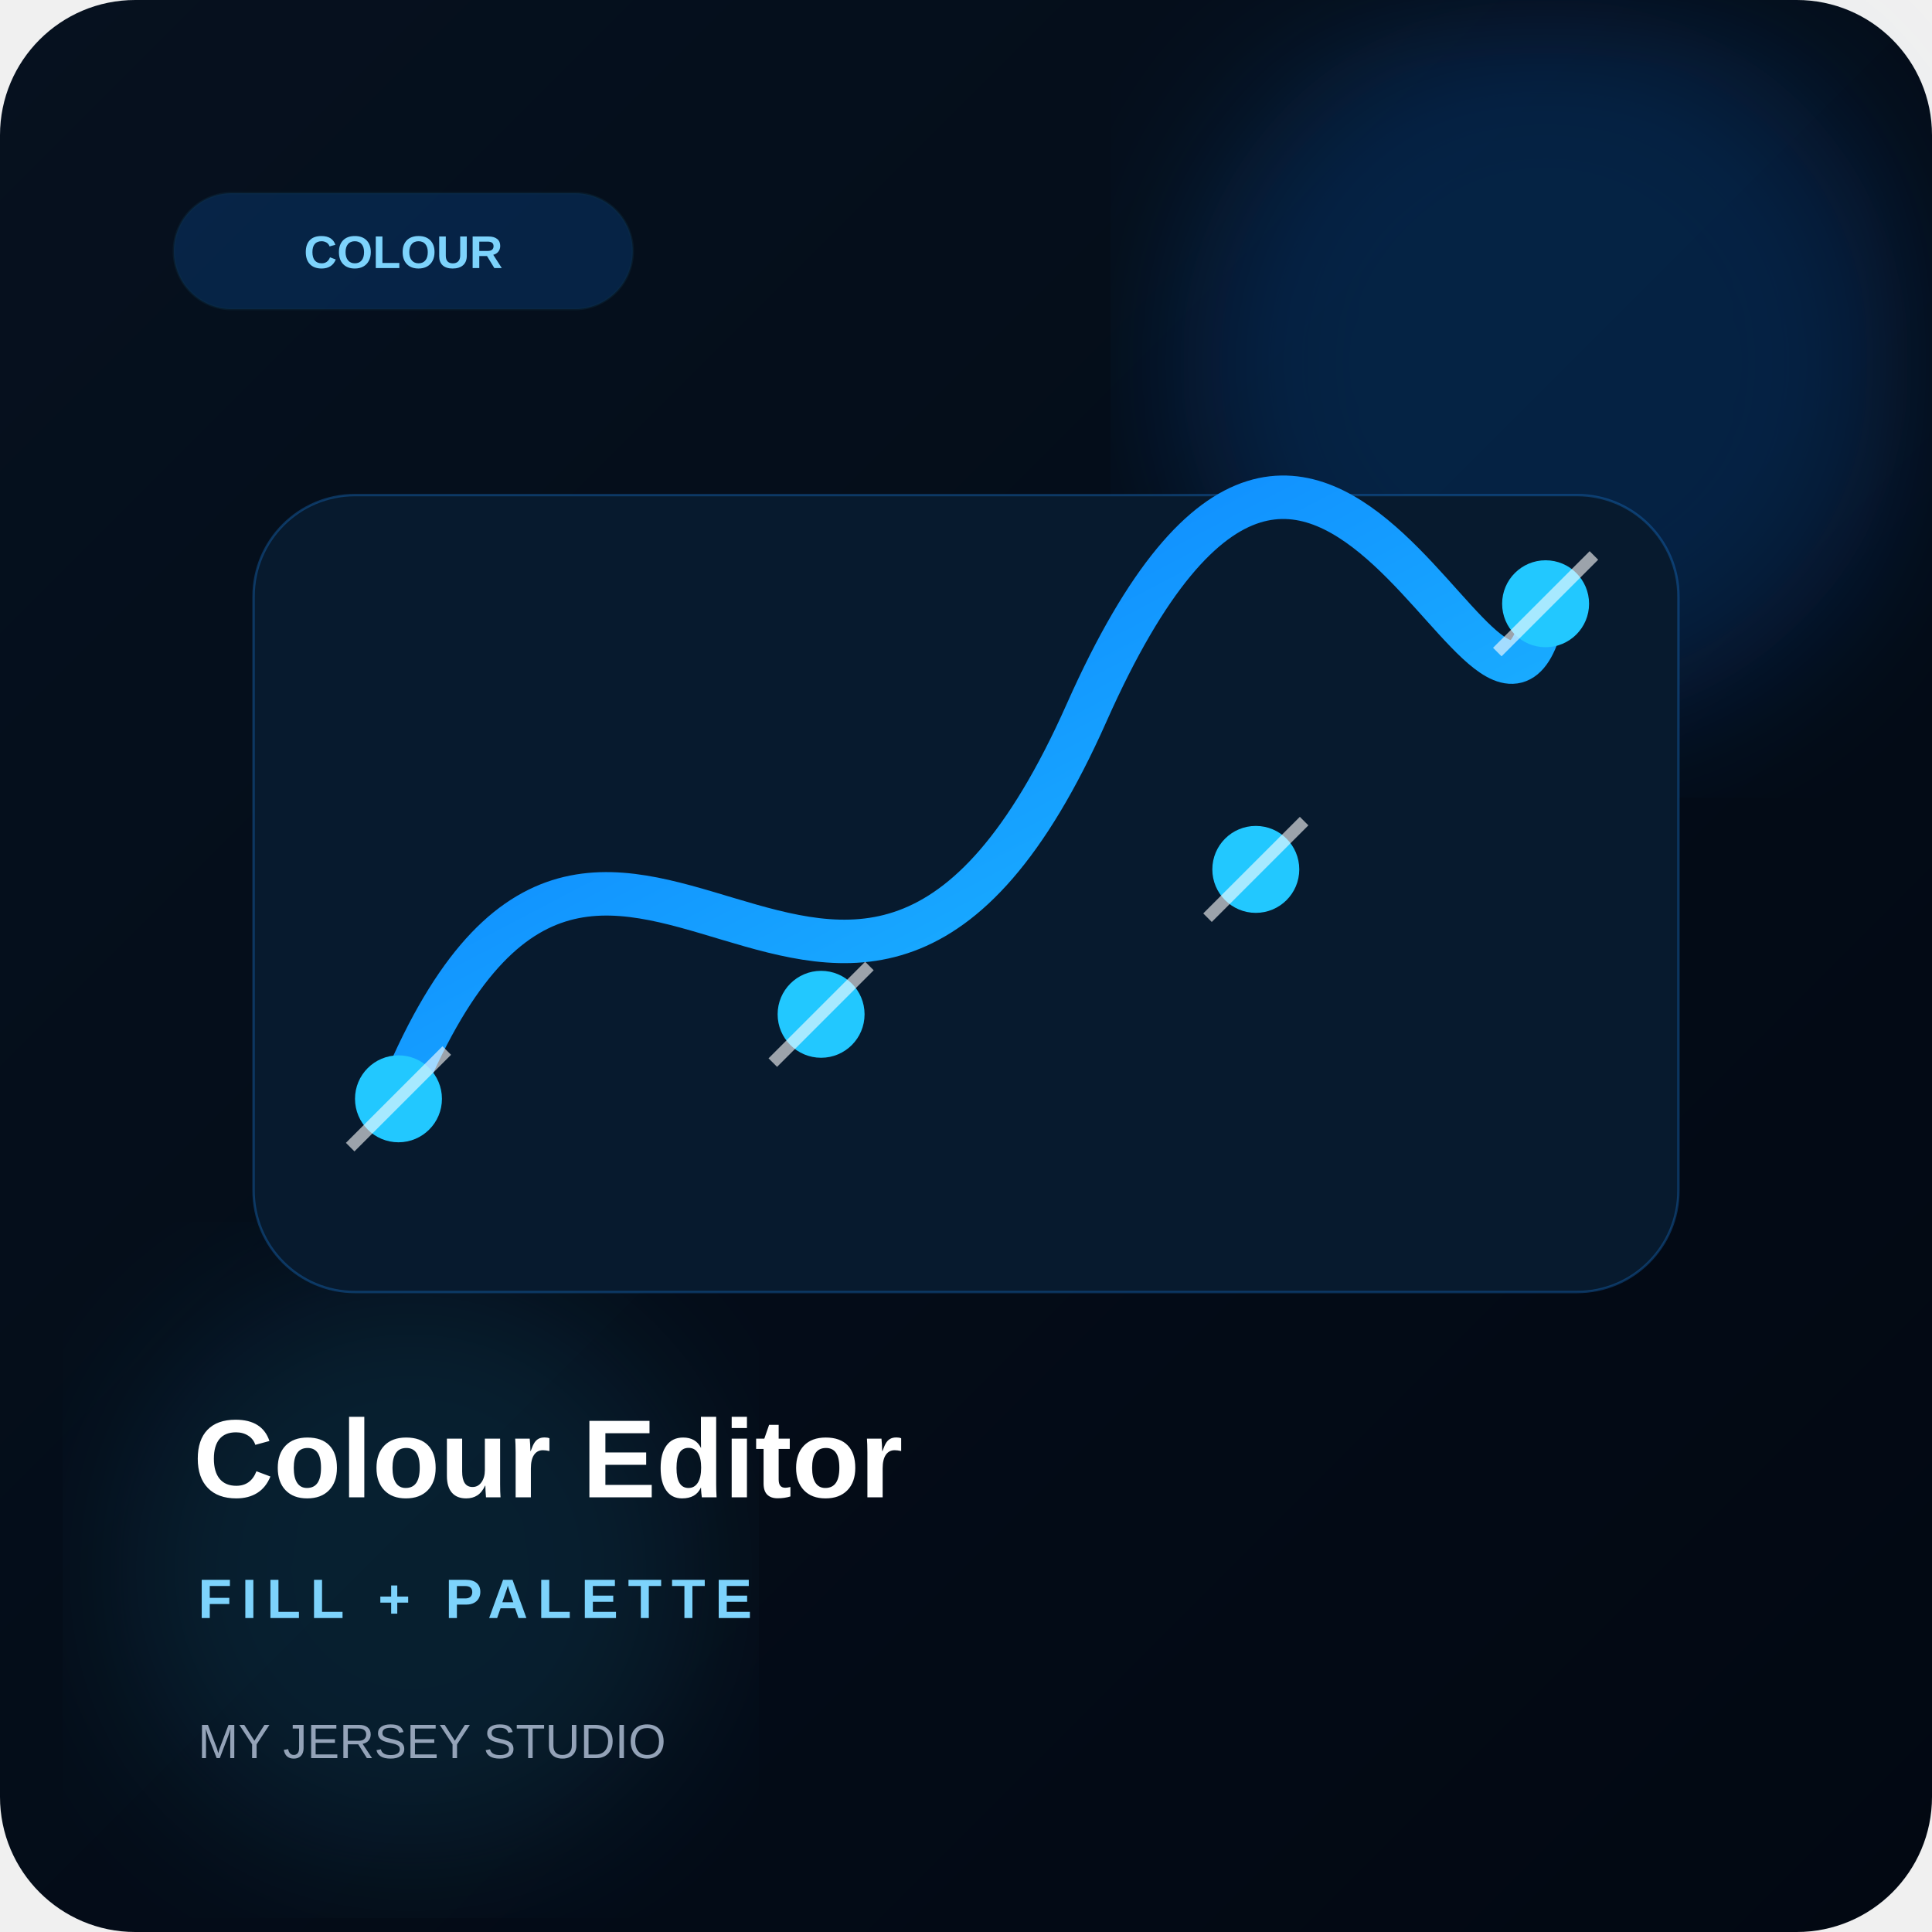
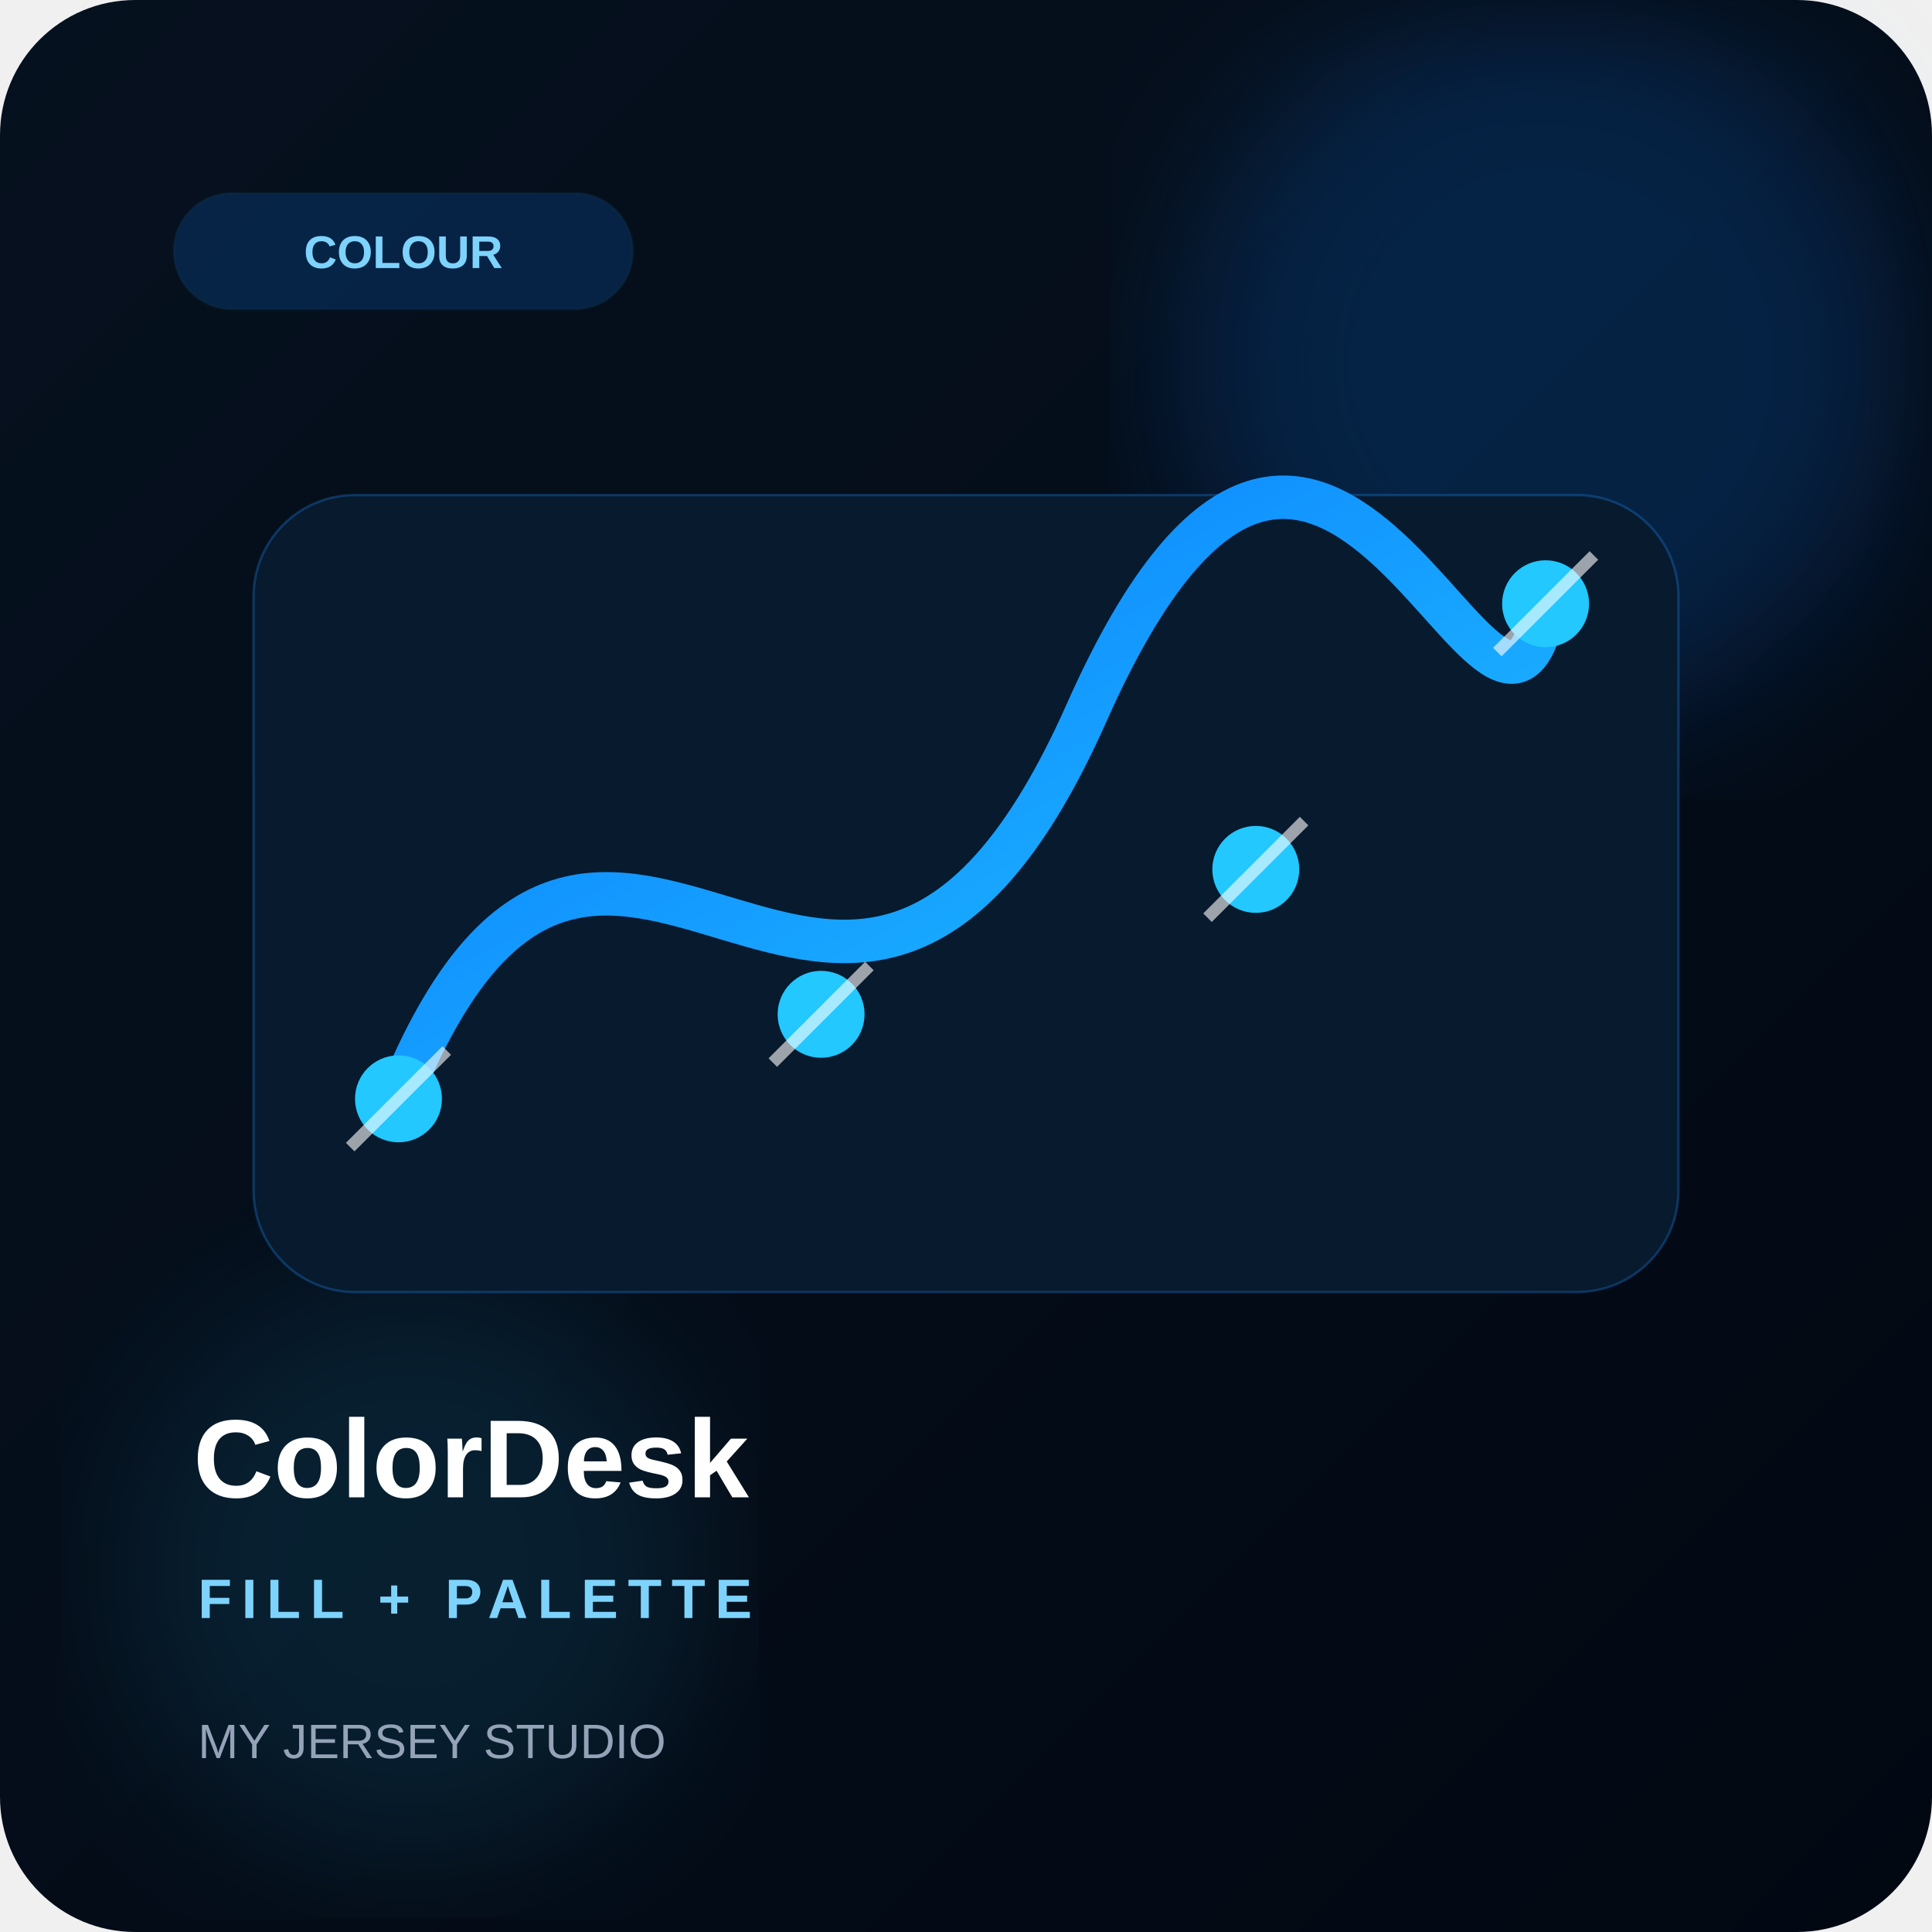
<svg xmlns="http://www.w3.org/2000/svg" width="800" height="800" viewBox="0 0 800 800">
  <defs>
    <linearGradient id="bg" x1="0" y1="0" x2="1" y2="1">
      <stop stop-color="#06111f" />
      <stop offset="1" stop-color="#020812" />
    </linearGradient>
    <linearGradient id="accent" x1="0" y1="0" x2="1" y2="1">
      <stop stop-color="#0875ff" />
      <stop offset="1" stop-color="#22c8ff" />
    </linearGradient>
    <filter id="glow">
      <feGaussianBlur stdDeviation="30" />
    </filter>
  </defs>
  <rect width="800" height="800" rx="56" fill="url(#bg)" />
  <circle cx="640" cy="150" r="150" fill="#0b7dff" opacity=".19" filter="url(#glow)" />
  <circle cx="170" cy="650" r="120" fill="#22c8ff" opacity=".10" filter="url(#glow)" />
  <rect x="72" y="80" width="190" height="48" rx="24" fill="#0b7dff" opacity=".18" stroke="#28c7ff" stroke-opacity=".35" />
  <text x="167" y="111" text-anchor="middle" fill="#7dd3fc" font-size="19" font-family="Arial, sans-serif" font-weight="700">COLOUR</text>
  <rect x="105" y="205" width="590" height="330" rx="42" fill="#071a2e" stroke="#1e90ff" stroke-opacity=".28" />
  <path d="M165 455 C250 245 350 520 450 295 S620 355 640 250" fill="none" stroke="url(#accent)" stroke-width="18" stroke-linecap="round" />
  <circle cx="165" cy="455" r="18" fill="#22c8ff" />
  <circle cx="340" cy="420" r="18" fill="#22c8ff" />
  <circle cx="520" cy="360" r="18" fill="#22c8ff" />
  <circle cx="640" cy="250" r="18" fill="#22c8ff" />
  <path d="M145 475l40-40M320 440l40-40M500 380l40-40M620 270l40-40" stroke="#ffffff" stroke-width="5" opacity=".6" />
-   <text x="80" y="620" fill="white" font-size="46" font-family="Arial, sans-serif" font-weight="800">Colour Editor</text>
+   <text x="80" y="620" fill="white" font-size="46" font-family="Arial, sans-serif" font-weight="800">ColorDesk</text>
  <text x="82" y="670" fill="#7dd3fc" font-size="23" font-family="Arial, sans-serif" font-weight="700" letter-spacing="4">FILL + PALETTE</text>
  <text x="82" y="728" fill="#94a3b8" font-size="20" font-family="Arial, sans-serif">MY JERSEY STUDIO</text>
</svg>
